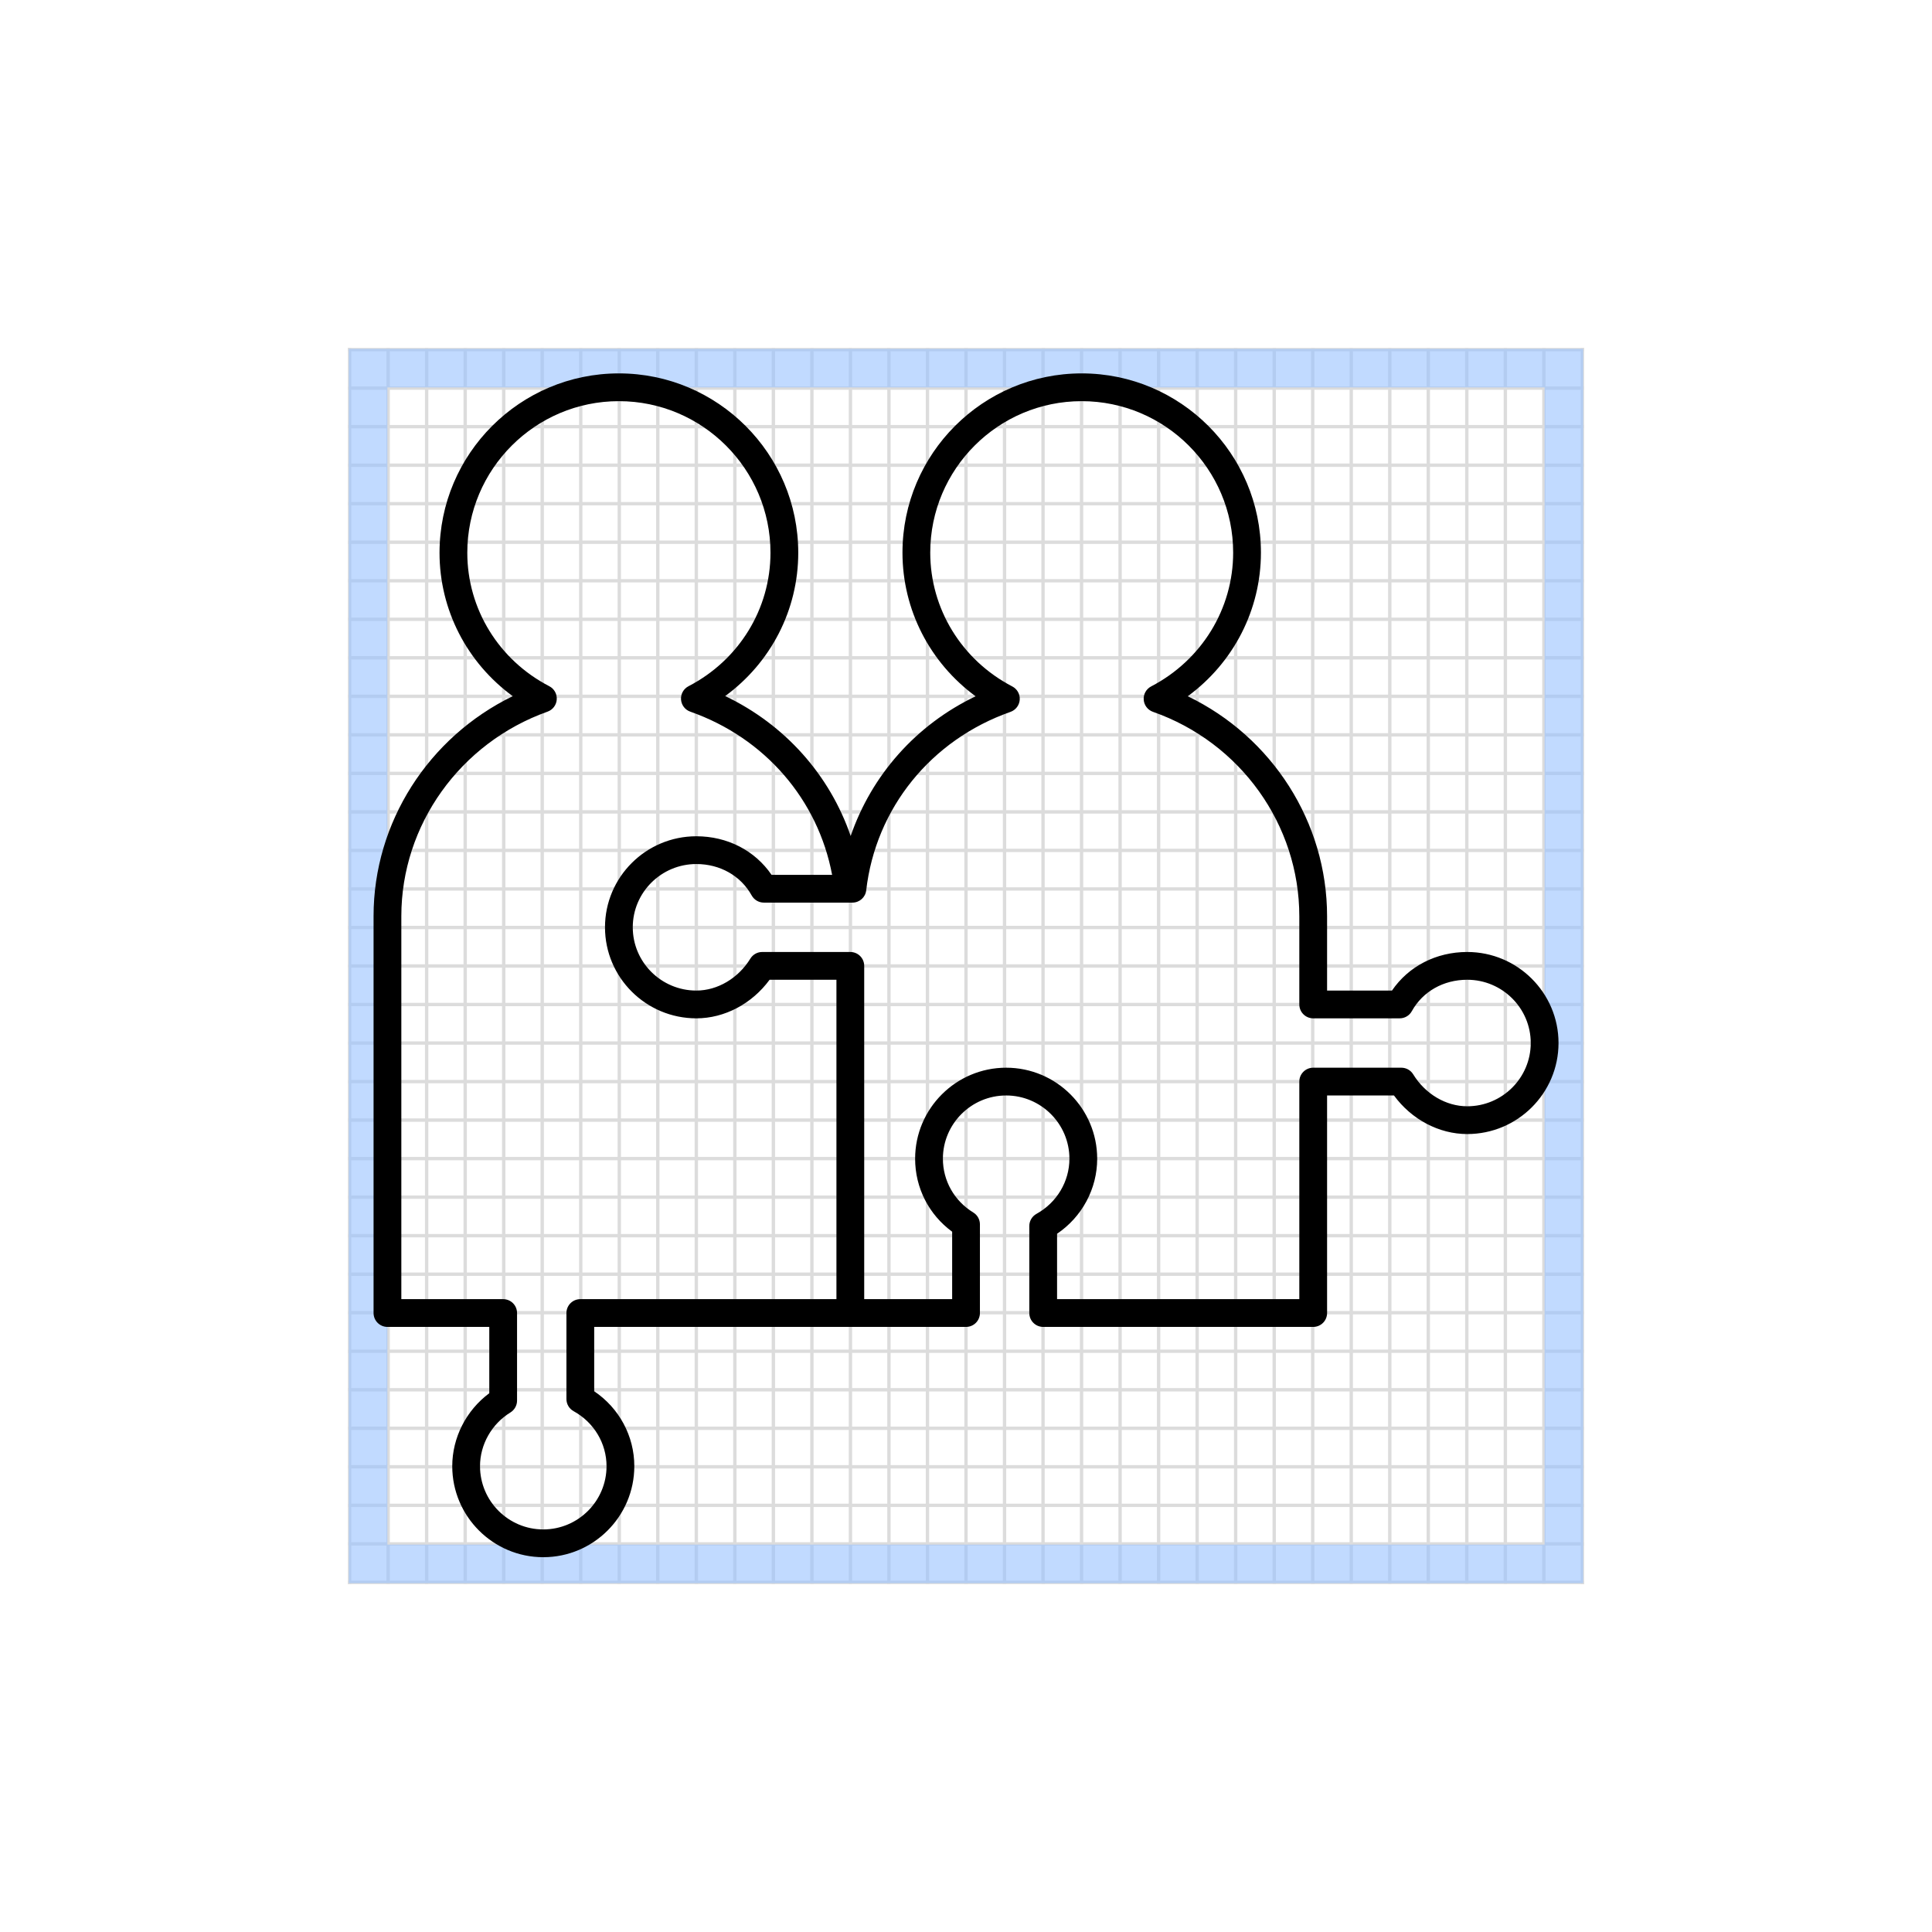
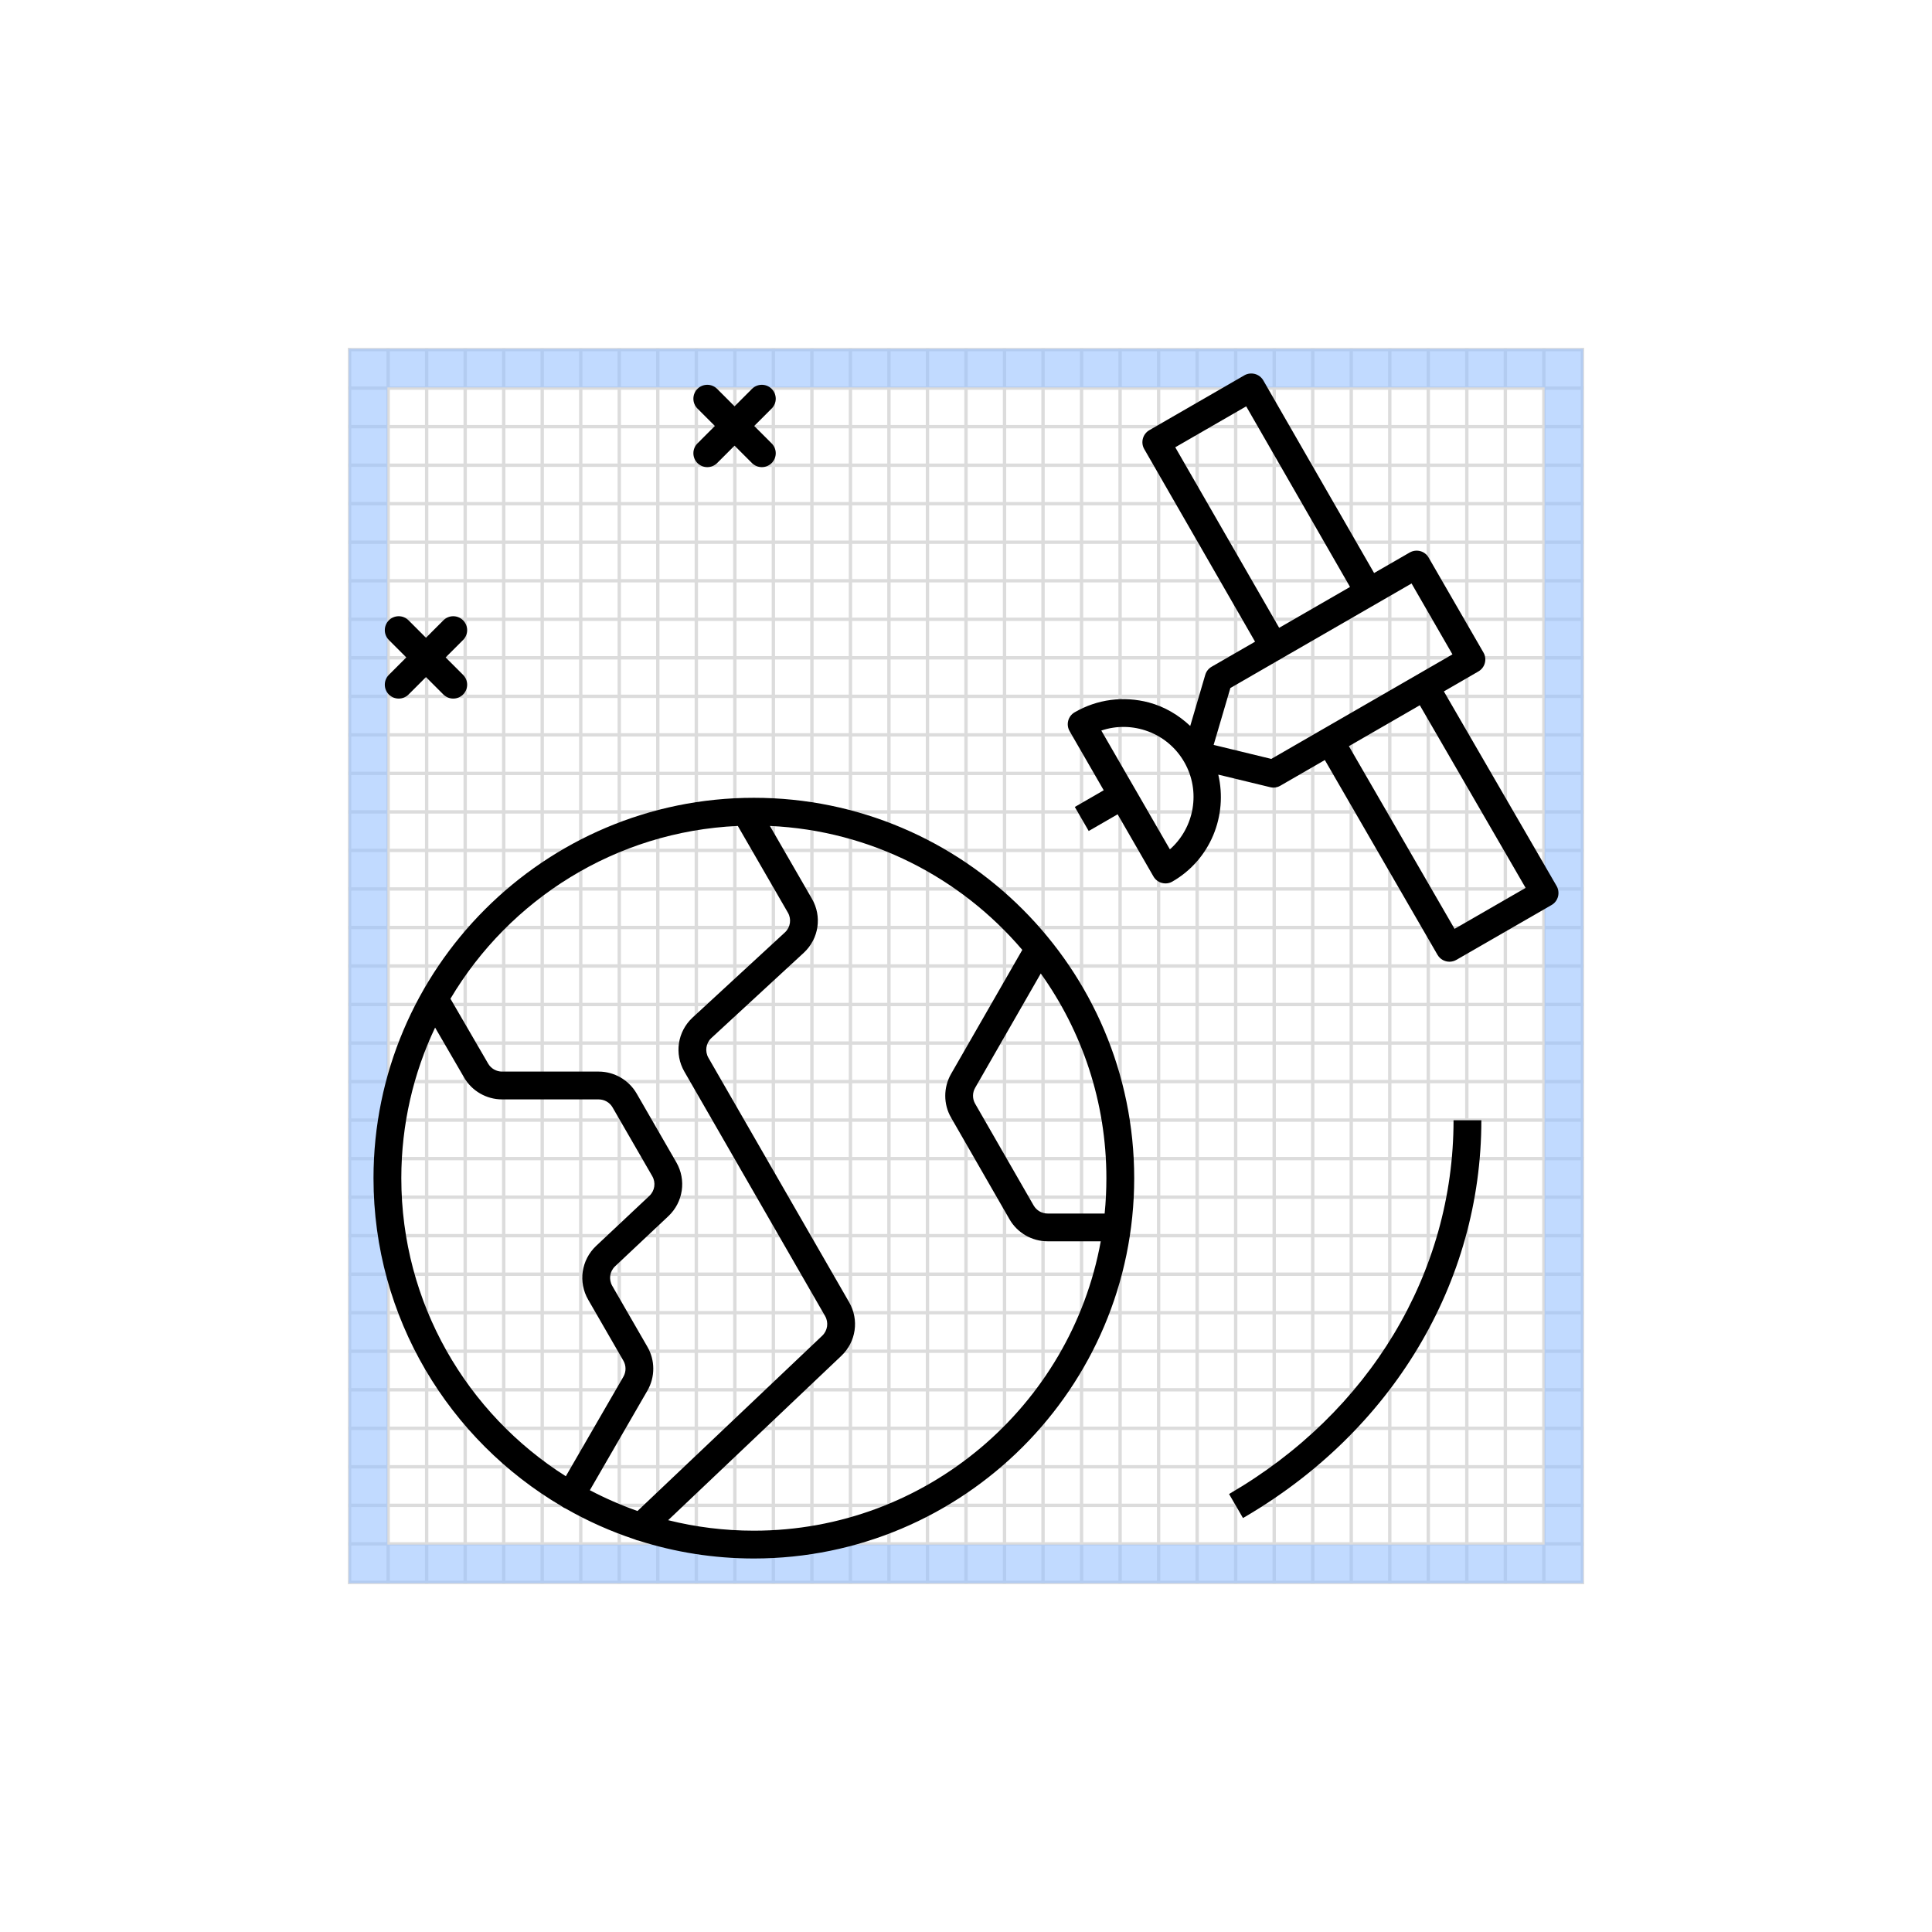
- <svg xmlns="http://www.w3.org/2000/svg" width="288px" height="288px" viewBox="0 0 288 288" version="1.1">
-   <g id="Artboard" stroke="none" stroke-width="1" fill="none" fill-rule="evenodd">
+ <svg xmlns="http://www.w3.org/2000/svg" xmlns:xlink="http://www.w3.org/1999/xlink" width="288px" height="288px" viewBox="0 0 288 288" version="1.1">
+   <defs>
+     <polygon id="path-1" points="0 184 184 184 184 0 0 0" />
+   </defs>
+   <g id="Artboard-Copy-89" stroke="none" stroke-width="1" fill="none" fill-rule="evenodd">
    <g id="Padding-do-Copy">
      <rect id="Rectangle-3" fill="#FFFFFF" x="0" y="0" width="288" height="288" />
      <g id="Group-30" transform="translate(51, 51)" stroke="#DCDCDC" stroke-linecap="square" stroke-width="0.5">
        <g id="Group-3" transform="translate(0.5, 0.5)">
          <g id="Grid-01">
            <g id="Vertical-lines" transform="translate(0.2051, 0.615299)">
              <path d="M0.41,0 L0.41,183.769" id="Line" />
              <path d="M17.639,0 L17.639,183.769" id="Line" />
              <path d="M6.153,0 L6.153,183.769" id="Line" />
              <path d="M23.381,0 L23.381,183.769" id="Line" />
              <path d="M11.896,0 L11.896,183.769" id="Line" />
              <path d="M29.124,0 L29.124,183.769" id="Line" />
              <path d="M34.867,0 L34.867,183.769" id="Line" />
              <path d="M40.61,0 L40.61,183.769" id="Line" />
              <path d="M46.353,0 L46.353,183.769" id="Line" />
              <path d="M52.095,0 L52.095,183.769" id="Line" />
              <path d="M57.838,0 L57.838,183.769" id="Line" />
              <path d="M63.581,0 L63.581,183.769" id="Line" />
              <path d="M69.324,0 L69.324,183.769" id="Line" />
              <path d="M75.067,0 L75.067,183.769" id="Line" />
              <path d="M80.809,0 L80.809,183.769" id="Line" />
              <path d="M86.552,0 L86.552,183.769" id="Line" />
              <path d="M92.295,0 L92.295,183.769" id="Line" />
              <path d="M98.038,0 L98.038,183.769" id="Line" />
              <path d="M103.78,0 L103.78,183.769" id="Line" />
              <path d="M109.523,0 L109.523,183.769" id="Line" />
              <path d="M115.266,0 L115.266,183.769" id="Line" />
              <path d="M121.009,0 L121.009,183.769" id="Line" />
              <path d="M126.752,0 L126.752,183.769" id="Line" />
              <path d="M132.494,0 L132.494,183.769" id="Line" />
              <path d="M138.237,0 L138.237,183.769" id="Line" />
              <path d="M143.98,0 L143.98,183.769" id="Line" />
              <path d="M149.723,0 L149.723,183.769" id="Line" />
              <path d="M155.466,0 L155.466,183.769" id="Line" />
              <path d="M161.208,0 L161.208,183.769" id="Line" />
              <path d="M166.951,0 L166.951,183.769" id="Line" />
              <path d="M172.694,0 L172.694,183.769" id="Line" />
              <path d="M178.437,0 L178.437,183.769" id="Line" />
              <path d="M184.18,0 L184.18,183.769" id="Line" />
            </g>
            <g id="Horizontal" transform="translate(92.5, 92.5) rotate(90) translate(-92.5, -92.5) translate(0.2051, 0.615299)">
              <path d="M0.41,0 L0.41,183.769" id="Line" />
              <path d="M17.639,0 L17.639,183.769" id="Line" />
              <path d="M6.153,0 L6.153,183.769" id="Line" />
              <path d="M23.381,0 L23.381,183.769" id="Line" />
              <path d="M11.896,0 L11.896,183.769" id="Line" />
              <path d="M29.124,0 L29.124,183.769" id="Line" />
              <path d="M34.867,0 L34.867,183.769" id="Line" />
              <path d="M40.61,0 L40.61,183.769" id="Line" />
              <path d="M46.353,0 L46.353,183.769" id="Line" />
              <path d="M52.095,0 L52.095,183.769" id="Line" />
              <path d="M57.838,0 L57.838,183.769" id="Line" />
              <path d="M63.581,0 L63.581,183.769" id="Line" />
              <path d="M69.324,0 L69.324,183.769" id="Line" />
              <path d="M75.067,0 L75.067,183.769" id="Line" />
              <path d="M80.809,0 L80.809,183.769" id="Line" />
              <path d="M86.552,0 L86.552,183.769" id="Line" />
              <path d="M92.295,0 L92.295,183.769" id="Line" />
              <path d="M98.038,0 L98.038,183.769" id="Line" />
              <path d="M103.78,0 L103.78,183.769" id="Line" />
              <path d="M109.523,0 L109.523,183.769" id="Line" />
              <path d="M115.266,0 L115.266,183.769" id="Line" />
              <path d="M121.009,0 L121.009,183.769" id="Line" />
              <path d="M126.752,0 L126.752,183.769" id="Line" />
              <path d="M132.494,0 L132.494,183.769" id="Line" />
              <path d="M138.237,0 L138.237,183.769" id="Line" />
              <path d="M143.98,0 L143.98,183.769" id="Line" />
              <path d="M149.723,0 L149.723,183.769" id="Line" />
              <path d="M155.466,0 L155.466,183.769" id="Line" />
              <path d="M161.208,0 L161.208,183.769" id="Line" />
              <path d="M166.951,0 L166.951,183.769" id="Line" />
              <path d="M172.694,0 L172.694,183.769" id="Line" />
              <path d="M178.437,0 L178.437,183.769" id="Line" />
              <path d="M184.18,0 L184.18,183.769" id="Line" />
            </g>
          </g>
        </g>
      </g>
    </g>
    <path d="M52,52 L236,52 L236,236 L52,236 L52,52 Z M57.75,57.75 L57.75,230.25 L230.25,230.25 L230.25,57.75 L57.75,57.75 Z" id="Combined-Shape-Copy-3" fill="#97C1FF" fill-rule="nonzero" opacity="0.6" />
-     <g id="Group-4-Copy-14" transform="translate(52, 52)">
-       <polygon id="Fill-1" points="0 184 184 184 184 0 0 0" />
-       <path d="M166.716,112.911 C163.554,112.911 160.466,111.088 158.66,108.144 C158.287,107.535 157.614,107.161 156.895,107.161 L143.756,107.161 C142.618,107.161 141.686,108.087 141.686,109.231 L141.686,141.661 L105.576,141.661 L105.576,131.915 C109.297,129.396 111.556,125.216 111.556,120.731 C111.556,113.25 105.467,107.161 97.986,107.161 C90.506,107.161 84.416,113.25 84.416,120.731 C84.416,125.067 86.458,129.057 89.936,131.61 L89.936,141.661 L76.826,141.661 L76.826,92.211 L76.826,91.981 C76.826,90.837 75.901,89.911 74.756,89.911 L61.618,89.911 C60.899,89.911 60.232,90.285 59.858,90.894 C58.047,93.838 54.959,95.661 51.802,95.661 C46.576,95.661 42.326,91.429 42.326,86.231 C42.326,81.033 46.576,76.801 51.802,76.801 C55.339,76.801 58.426,78.549 60.054,81.487 C60.422,82.143 61.112,82.551 61.865,82.551 L75.073,82.551 C76.125,82.551 77.01,81.763 77.125,80.717 C78.54,68.475 86.78,58.286 98.636,54.117 C99.412,53.841 99.953,53.134 100.01,52.306 C100.068,51.484 99.631,50.708 98.901,50.328 C91.357,46.401 86.67,38.759 86.67,30.376 C86.67,17.927 96.796,7.801 109.245,7.801 C121.694,7.801 131.825,17.927 131.825,30.376 C131.825,38.753 127.139,46.395 119.601,50.322 C118.87,50.702 118.433,51.478 118.491,52.3 C118.548,53.128 119.089,53.836 119.871,54.112 C132.923,58.694 141.686,70.948 141.686,84.592 L141.686,97.731 C141.686,98.875 142.618,99.801 143.756,99.801 L156.654,99.801 C157.401,99.801 158.097,99.393 158.459,98.732 C160.086,95.799 163.174,94.051 166.716,94.051 C171.937,94.051 176.186,98.283 176.186,103.481 C176.186,108.679 171.937,112.911 166.716,112.911 Z M34.506,141.661 C33.368,141.661 32.436,142.587 32.436,143.731 L32.436,156.554 C32.436,157.307 32.85,158.003 33.512,158.365 C36.536,160.027 38.416,163.166 38.416,166.559 C38.416,171.757 34.184,175.989 28.986,175.989 C23.788,175.989 19.556,171.757 19.556,166.559 C19.556,163.333 21.293,160.262 24.093,158.549 C24.703,158.169 25.076,157.502 25.076,156.784 L25.076,143.731 C25.076,142.587 24.151,141.661 23.006,141.661 L7.826,141.661 L7.826,84.564 C7.826,70.976 16.589,58.729 29.625,54.083 C30.401,53.807 30.941,53.094 30.993,52.272 C31.051,51.449 30.614,50.673 29.883,50.294 C22.345,46.389 17.659,38.765 17.659,30.399 C17.659,17.938 27.796,7.801 40.256,7.801 C52.717,7.801 62.854,17.938 62.854,30.399 C62.854,38.765 58.173,46.389 50.635,50.294 C49.899,50.673 49.462,51.455 49.52,52.277 C49.577,53.1 50.118,53.813 50.894,54.083 C62.06,58.016 69.938,67.233 72.042,78.411 L63.015,78.411 C60.537,74.789 56.431,72.661 51.802,72.661 C44.293,72.661 38.186,78.75 38.186,86.231 C38.186,93.718 44.293,99.801 51.802,99.801 C56.017,99.801 60.1,97.622 62.722,94.051 L72.686,94.051 L72.686,141.661 L34.506,141.661 Z M166.716,89.911 C162.082,89.911 157.976,92.039 155.498,95.661 L145.826,95.661 L145.826,84.592 C145.826,70.562 137.633,57.849 125.057,51.789 C131.871,46.792 135.965,38.909 135.965,30.376 C135.965,15.644 123.976,3.661 109.245,3.661 C94.513,3.661 82.53,15.644 82.53,30.376 C82.53,38.914 86.624,46.798 93.432,51.794 C84.537,56.049 77.936,63.547 74.808,72.621 C71.686,63.547 65.05,56.038 56.103,51.76 C62.906,46.786 66.994,38.92 66.994,30.399 C66.994,15.656 54.999,3.661 40.256,3.661 C25.513,3.661 13.519,15.656 13.519,30.399 C13.519,38.926 17.619,46.798 24.432,51.777 C11.874,57.884 3.686,70.597 3.686,84.564 L3.686,143.731 C3.686,144.875 4.618,145.801 5.756,145.801 L20.936,145.801 L20.936,155.685 C17.504,158.233 15.416,162.298 15.416,166.559 C15.416,174.039 21.506,180.129 28.986,180.129 C36.467,180.129 42.556,174.039 42.556,166.559 C42.556,162.068 40.297,157.899 36.576,155.392 L36.576,145.801 L74.756,145.801 L92.006,145.801 C93.151,145.801 94.076,144.875 94.076,143.731 L94.076,130.512 C94.076,129.793 93.703,129.12 93.087,128.747 C90.253,127.01 88.556,124.014 88.556,120.731 C88.556,115.533 92.788,111.301 97.986,111.301 C103.184,111.301 107.416,115.533 107.416,120.731 C107.416,124.124 105.536,127.275 102.506,128.948 C101.85,129.31 101.436,130.006 101.436,130.759 L101.436,143.731 C101.436,144.875 102.368,145.801 103.506,145.801 L143.756,145.801 C144.901,145.801 145.826,144.875 145.826,143.731 L145.826,111.301 L155.797,111.301 C158.413,114.872 162.501,117.051 166.716,117.051 C174.22,117.051 180.326,110.968 180.326,103.481 C180.326,96 174.22,89.911 166.716,89.911 Z" id="Fill-2" fill="#000000" />
+     <g id="Group-13-Copy-2" transform="translate(52, 52)">
+       <path d="M164.829,86.463 L149.08,59.231 L159.649,53.131 L175.421,80.357 L164.829,86.463 Z M137.511,61.129 L128.915,59.042 L131.411,50.56 L158.418,34.978 L164.513,45.546 L137.511,61.129 Z M122.394,74.613 L112.171,56.903 C116.76,55.35 122.004,57.207 124.522,61.577 C127.046,65.947 126.04,71.398 122.394,74.613 L122.394,74.613 Z M123.194,14.675 L133.768,8.574 L149.247,35.495 L138.684,41.585 L123.194,14.675 Z M180.044,80.081 L163.237,51.066 L168.377,48.094 C168.855,47.818 169.205,47.369 169.343,46.834 C169.487,46.311 169.412,45.742 169.136,45.27 L160.965,31.12 C160.396,30.119 159.131,29.797 158.142,30.361 L152.835,33.42 L136.321,4.71 C136.045,4.233 135.591,3.888 135.062,3.744 C134.521,3.612 133.958,3.675 133.492,3.951 L119.335,12.122 C118.347,12.691 118.001,13.962 118.571,14.945 L135.09,43.655 L128.622,47.386 C128.162,47.651 127.817,48.082 127.667,48.594 L125.425,56.218 C123.694,54.591 121.618,53.349 119.261,52.717 C115.489,51.722 111.567,52.228 108.204,54.177 C107.209,54.746 106.875,56.011 107.45,57 L112.528,65.804 L108.221,68.293 L110.291,71.876 L114.603,69.386 L119.945,78.655 C120.221,79.132 120.669,79.477 121.204,79.621 C121.377,79.661 121.561,79.69 121.739,79.69 C122.096,79.69 122.458,79.598 122.774,79.408 C128.466,76.125 131.037,69.564 129.605,63.469 L137.339,65.344 C137.5,65.384 137.661,65.407 137.827,65.407 C138.184,65.407 138.546,65.309 138.857,65.125 L145.492,61.296 L162.282,90.327 C162.662,90.989 163.357,91.362 164.071,91.362 C164.427,91.362 164.778,91.27 165.106,91.081 L179.285,82.91 C179.762,82.64 180.107,82.185 180.251,81.651 C180.389,81.122 180.314,80.558 180.044,80.081 L180.044,80.081 Z" id="Fill-1" fill="#000000" />
+       <path d="M133.289,174.291 L131.213,170.709 C152.161,158.565 164.673,137.738 164.678,114.997 L168.824,114.997 C168.818,139.228 155.53,161.394 133.289,174.291" id="Fill-3" fill="#000000" />
+       <path d="M103.146,93.117 L93.366,110.154 C92.94,110.89 92.94,111.805 93.366,112.535 L102.083,127.698 C102.514,128.439 103.302,128.899 104.164,128.899 L112.668,128.899 C112.841,127.163 112.927,125.403 112.927,123.627 C112.927,112.259 109.299,101.725 103.146,93.117 L103.146,93.117 Z M12.86,101.179 C9.628,107.992 7.823,115.6 7.823,123.627 C7.823,142.308 17.621,158.742 32.347,168.063 L40.926,153.228 C41.351,152.492 41.351,151.572 40.926,150.836 L35.687,141.756 C34.158,139.123 34.647,135.822 36.866,133.724 L44.795,126.272 C45.612,125.507 45.79,124.294 45.232,123.328 L39.316,113.081 C38.89,112.339 38.097,111.885 37.24,111.885 L22.836,111.885 C20.513,111.885 18.345,110.632 17.184,108.625 L12.86,101.179 Z M35.929,170.144 C38.206,171.34 40.575,172.375 43.03,173.243 L70.555,147.127 C71.372,146.356 71.55,145.143 70.992,144.177 L50.022,107.751 C48.493,105.106 48.987,101.8 51.218,99.707 L65.018,86.982 C65.829,86.223 66.013,85.01 65.449,84.044 L57.986,71.123 C39.77,71.94 23.934,82.083 15.148,96.878 L20.766,106.549 C21.192,107.285 21.985,107.739 22.836,107.739 L37.24,107.739 C39.569,107.739 41.742,108.999 42.904,111.011 L48.815,121.258 C50.338,123.897 49.85,127.197 47.636,129.29 L39.707,136.748 C38.884,137.513 38.712,138.72 39.27,139.686 L44.508,148.766 C45.675,150.772 45.675,153.285 44.508,155.298 L35.929,170.144 Z M47.601,174.612 C51.695,175.635 55.973,176.176 60.378,176.176 C86.138,176.176 107.631,157.54 112.088,133.039 L104.164,133.039 C101.83,133.039 99.656,131.786 98.489,129.762 L89.778,114.605 C88.622,112.61 88.616,110.108 89.772,108.09 L100.392,89.598 C91.232,78.84 77.812,71.802 62.77,71.123 L69.032,81.974 C70.561,84.613 70.072,87.919 67.836,90.012 L54.036,102.743 C53.225,103.502 53.047,104.715 53.604,105.687 L74.575,142.113 C76.098,144.746 75.615,148.041 73.402,150.128 L47.601,174.612 Z M60.378,180.322 C54.386,180.322 48.613,179.384 43.185,177.654 C42.99,177.619 42.8,177.562 42.616,177.47 C39.017,176.279 35.567,174.733 32.329,172.881 C32.226,172.841 32.122,172.795 32.03,172.743 C31.933,172.686 31.846,172.622 31.76,172.553 C14.976,162.704 3.677,144.459 3.677,123.627 C3.677,92.364 29.115,66.926 60.378,66.926 C91.635,66.926 117.073,92.364 117.073,123.627 C117.073,154.884 91.635,180.322 60.378,180.322 L60.378,180.322 Z" id="Fill-5" fill="#000000" />
+       <path d="M60.431,11.5 L63.03,8.901 C63.841,8.09 63.841,6.779 63.03,5.968 C62.225,5.158 60.909,5.158 60.098,5.968 L57.499,8.568 L54.9,5.968 C54.089,5.158 52.778,5.158 51.967,5.968 C51.162,6.779 51.162,8.09 51.967,8.901 L54.566,11.5 L51.967,14.099 C51.162,14.91 51.162,16.221 51.967,17.032 C52.376,17.434 52.905,17.635 53.434,17.635 C53.963,17.635 54.497,17.434 54.9,17.032 L57.499,14.432 L60.098,17.032 C60.506,17.434 61.035,17.635 61.564,17.635 C62.093,17.635 62.628,17.434 63.03,17.032 C63.841,16.221 63.841,14.91 63.03,14.099 L60.431,11.5 Z" id="Fill-7" fill="#000000" />
+       <path d="M14.431,46 L17.03,43.401 C17.841,42.59 17.841,41.279 17.03,40.468 C16.225,39.658 14.909,39.658 14.098,40.468 L11.499,43.068 L8.9,40.468 C8.089,39.658 6.778,39.658 5.967,40.468 C5.162,41.279 5.162,42.59 5.967,43.401 L8.566,46 L5.967,48.599 C5.162,49.41 5.162,50.721 5.967,51.532 C6.376,51.934 6.905,52.135 7.434,52.135 C7.963,52.135 8.497,51.934 8.9,51.532 L11.499,48.932 L14.098,51.532 C14.506,51.934 15.035,52.135 15.564,52.135 C16.093,52.135 16.628,51.934 17.03,51.532 C17.841,50.721 17.841,49.41 17.03,48.599 L14.431,46 Z" id="Fill-9" fill="#000000" />
+       <mask id="mask-2" fill="white">
+         <use xlink:href="#path-1" />
+       </mask>
+       <g id="Clip-12" />
+       <polygon id="Fill-11" mask="url(#mask-2)" points="0 184 184 184 184 0 0 0" />
    </g>
  </g>
</svg>
